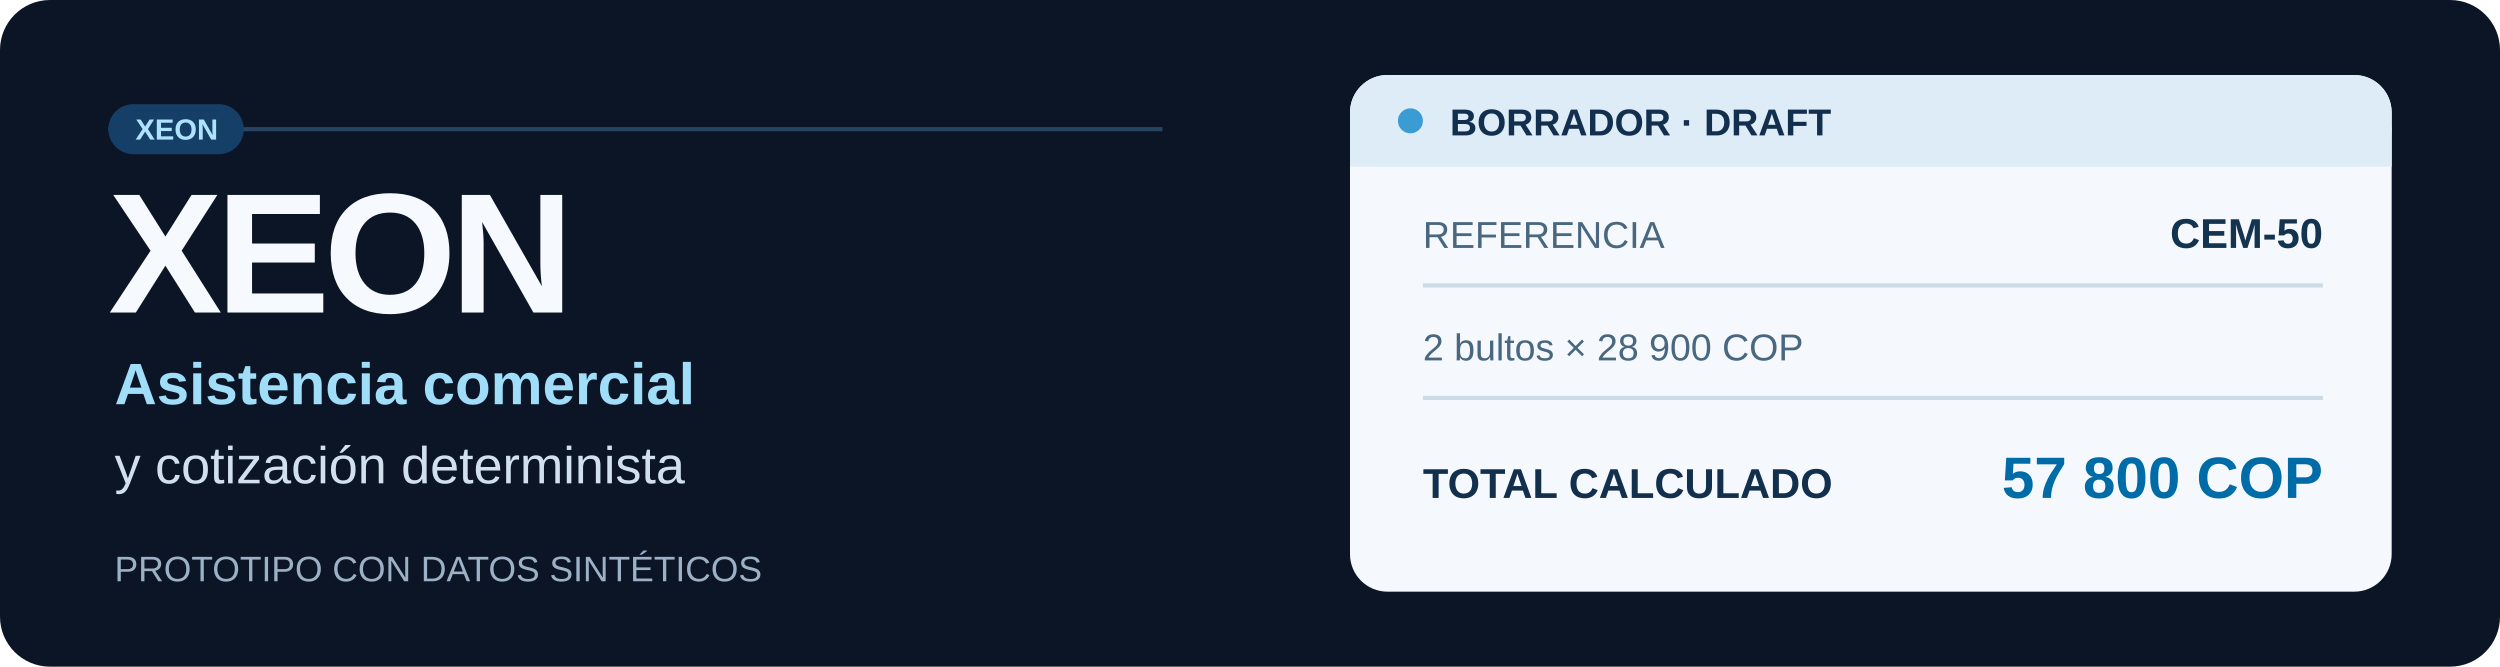
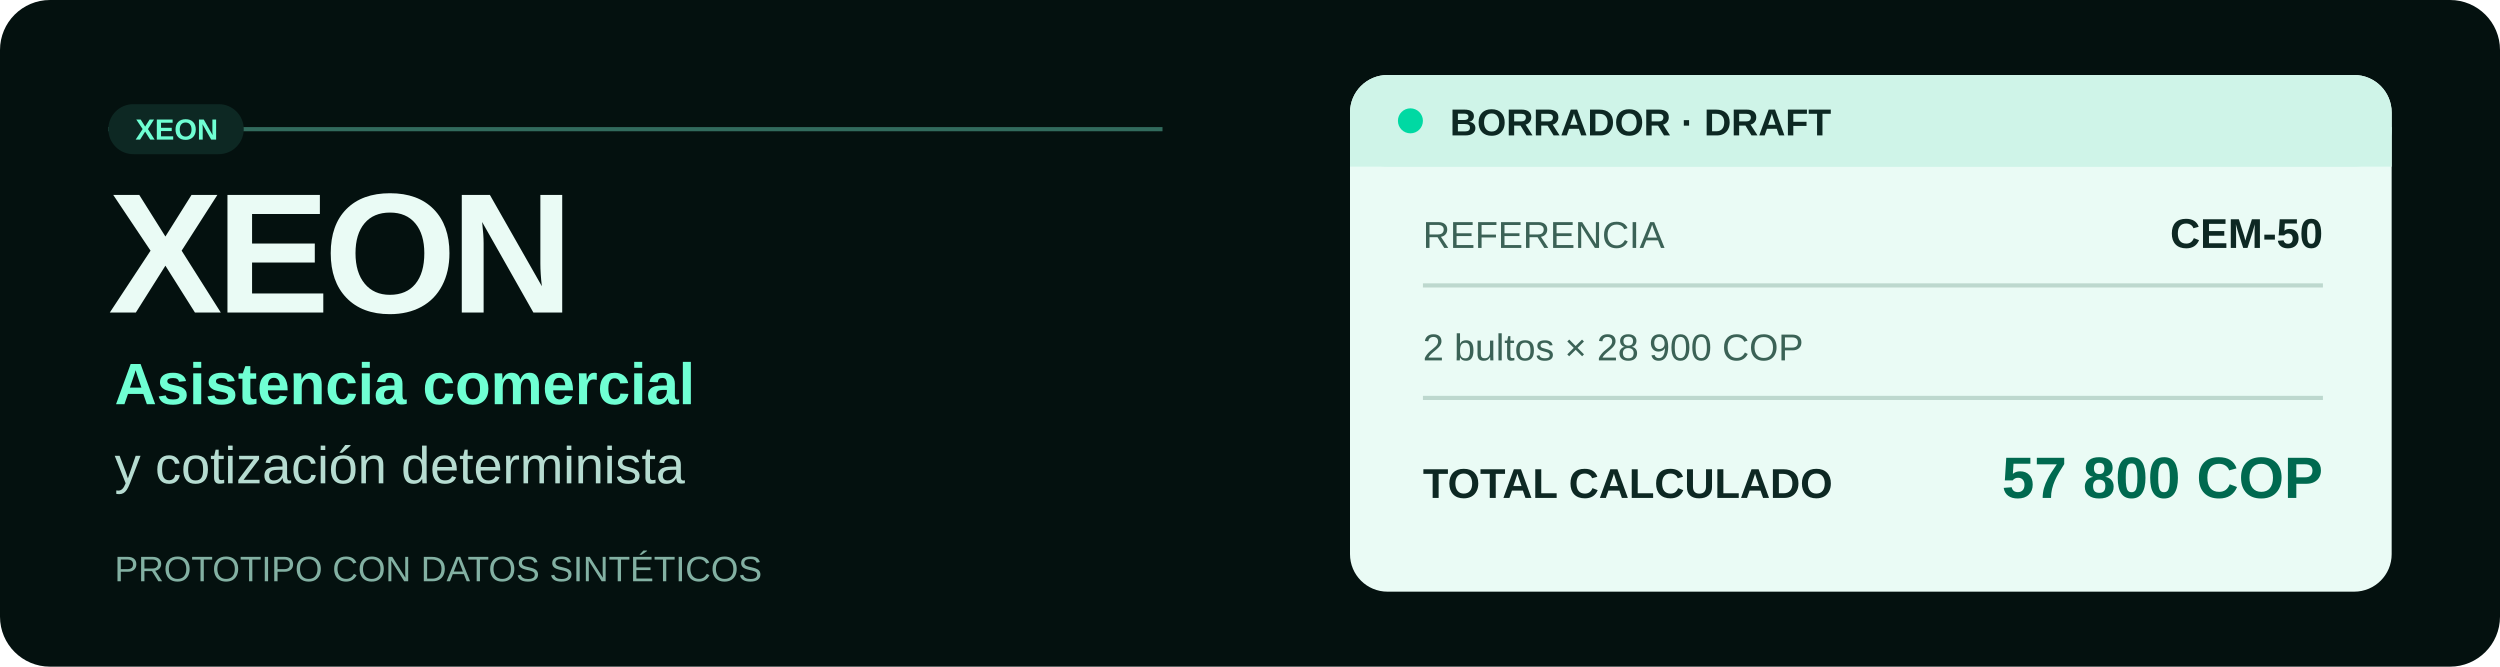
<svg xmlns="http://www.w3.org/2000/svg" width="1200" height="320" viewBox="0 0 1200 320" role="img" aria-labelledby="title desc">
-   <rect width="1200" height="320" rx="24" fill="#0B1525" />
-   <path d="M52 62h506" stroke="#274460" stroke-width="2" />
-   <rect x="52" y="50" width="65" height="24" rx="12" fill="#163F67" />
-   <text x="65" y="67" fill="#AEE3FF" font-size="14" font-family="Segoe UI, Arial, sans-serif" font-weight="700">XEON</text>
-   <text x="52" y="150" fill="#F6FAFF" font-size="82" font-family="Segoe UI, Arial, sans-serif" font-weight="800" letter-spacing="-3">XEON</text>
-   <text x="55" y="194" fill="#9FDDF9" font-size="28" font-family="Segoe UI, Arial, sans-serif" font-weight="600">Asistencia comercial</text>
-   <text x="55" y="232" fill="#D2E0EE" font-size="25" font-family="Segoe UI, Arial, sans-serif">y cotización determinista</text>
-   <text x="55" y="279" fill="#9DB1C6" font-size="17" font-family="Segoe UI, Arial, sans-serif">PROTOTIPO CON DATOS SINTÉTICOS</text>
-   <rect x="648" y="36" width="500" height="248" rx="18" fill="#F5F9FD" />
-   <rect x="648" y="36" width="500" height="44" rx="18" fill="#DDECF7" />
-   <rect x="648" y="61" width="500" height="19" fill="#DDECF7" />
-   <circle cx="677" cy="58" r="6" fill="#3A9CD2" />
-   <text x="696" y="65" fill="#12304D" font-size="18" font-family="Segoe UI, Arial, sans-serif" font-weight="700">BORRADOR · DRAFT</text>
-   <text x="683" y="119" fill="#49677F" font-size="18" font-family="Segoe UI, Arial, sans-serif">REFERENCIA</text>
-   <text x="1115" y="119" text-anchor="end" fill="#13334F" font-size="20" font-family="Segoe UI, Arial, sans-serif" font-weight="700">CEM-50</text>
-   <path d="M683 137h432" stroke="#CDDBE6" stroke-width="2" />
-   <text x="683" y="173" fill="#49677F" font-size="18" font-family="Segoe UI, Arial, sans-serif">2 bultos × 28 900 COP</text>
-   <path d="M683 191h432" stroke="#CDDBE6" stroke-width="2" />
-   <text x="683" y="239" fill="#12304D" font-size="20" font-family="Segoe UI, Arial, sans-serif" font-weight="700">TOTAL CALCULADO</text>
-   <text x="1115" y="239" text-anchor="end" fill="#006CA7" font-size="28" font-family="Segoe UI, Arial, sans-serif" font-weight="800">57 800 COP</text>
+   <rect width="1200" height="320" rx="24" fill="#04110F" />
+   <path d="M52 62h506" stroke="#326B5D" stroke-width="2" />
+   <rect x="52" y="50" width="65" height="24" rx="12" fill="#0D2823" />
+   <text x="65" y="67" fill="#6FFFD3" font-size="14" font-family="Segoe UI, Arial, sans-serif" font-weight="700">XEON</text>
+   <text x="52" y="150" fill="#EAFBF5" font-size="82" font-family="Segoe UI, Arial, sans-serif" font-weight="800" letter-spacing="-3">XEON</text>
+   <text x="55" y="194" fill="#6FFFD3" font-size="28" font-family="Segoe UI, Arial, sans-serif" font-weight="600">Asistencia comercial</text>
+   <text x="55" y="232" fill="#B6DCD1" font-size="25" font-family="Segoe UI, Arial, sans-serif">y cotización determinista</text>
+   <text x="55" y="279" fill="#83B1A3" font-size="17" font-family="Segoe UI, Arial, sans-serif">PROTOTIPO CON DATOS SINTÉTICOS</text>
+   <rect x="648" y="36" width="500" height="248" rx="18" fill="#EAFBF5" />
+   <rect x="648" y="36" width="500" height="44" rx="18" fill="#CFF4E8" />
+   <rect x="648" y="61" width="500" height="19" fill="#CFF4E8" />
+   <circle cx="677" cy="58" r="6" fill="#00D9A3" />
+   <text x="696" y="65" fill="#0D2823" font-size="18" font-family="Segoe UI, Arial, sans-serif" font-weight="700">BORRADOR · DRAFT</text>
+   <text x="683" y="119" fill="#3B6256" font-size="18" font-family="Segoe UI, Arial, sans-serif">REFERENCIA</text>
+   <text x="1115" y="119" text-anchor="end" fill="#0D2823" font-size="20" font-family="Segoe UI, Arial, sans-serif" font-weight="700">CEM-50</text>
+   <path d="M683 137h432" stroke="#BDD8CE" stroke-width="2" />
+   <text x="683" y="173" fill="#3B6256" font-size="18" font-family="Segoe UI, Arial, sans-serif">2 bultos × 28 900 COP</text>
+   <path d="M683 191h432" stroke="#BDD8CE" stroke-width="2" />
+   <text x="683" y="239" fill="#0D2823" font-size="20" font-family="Segoe UI, Arial, sans-serif" font-weight="700">TOTAL CALCULADO</text>
+   <text x="1115" y="239" text-anchor="end" fill="#00694F" font-size="28" font-family="Segoe UI, Arial, sans-serif" font-weight="800">57 800 COP</text>
</svg>
